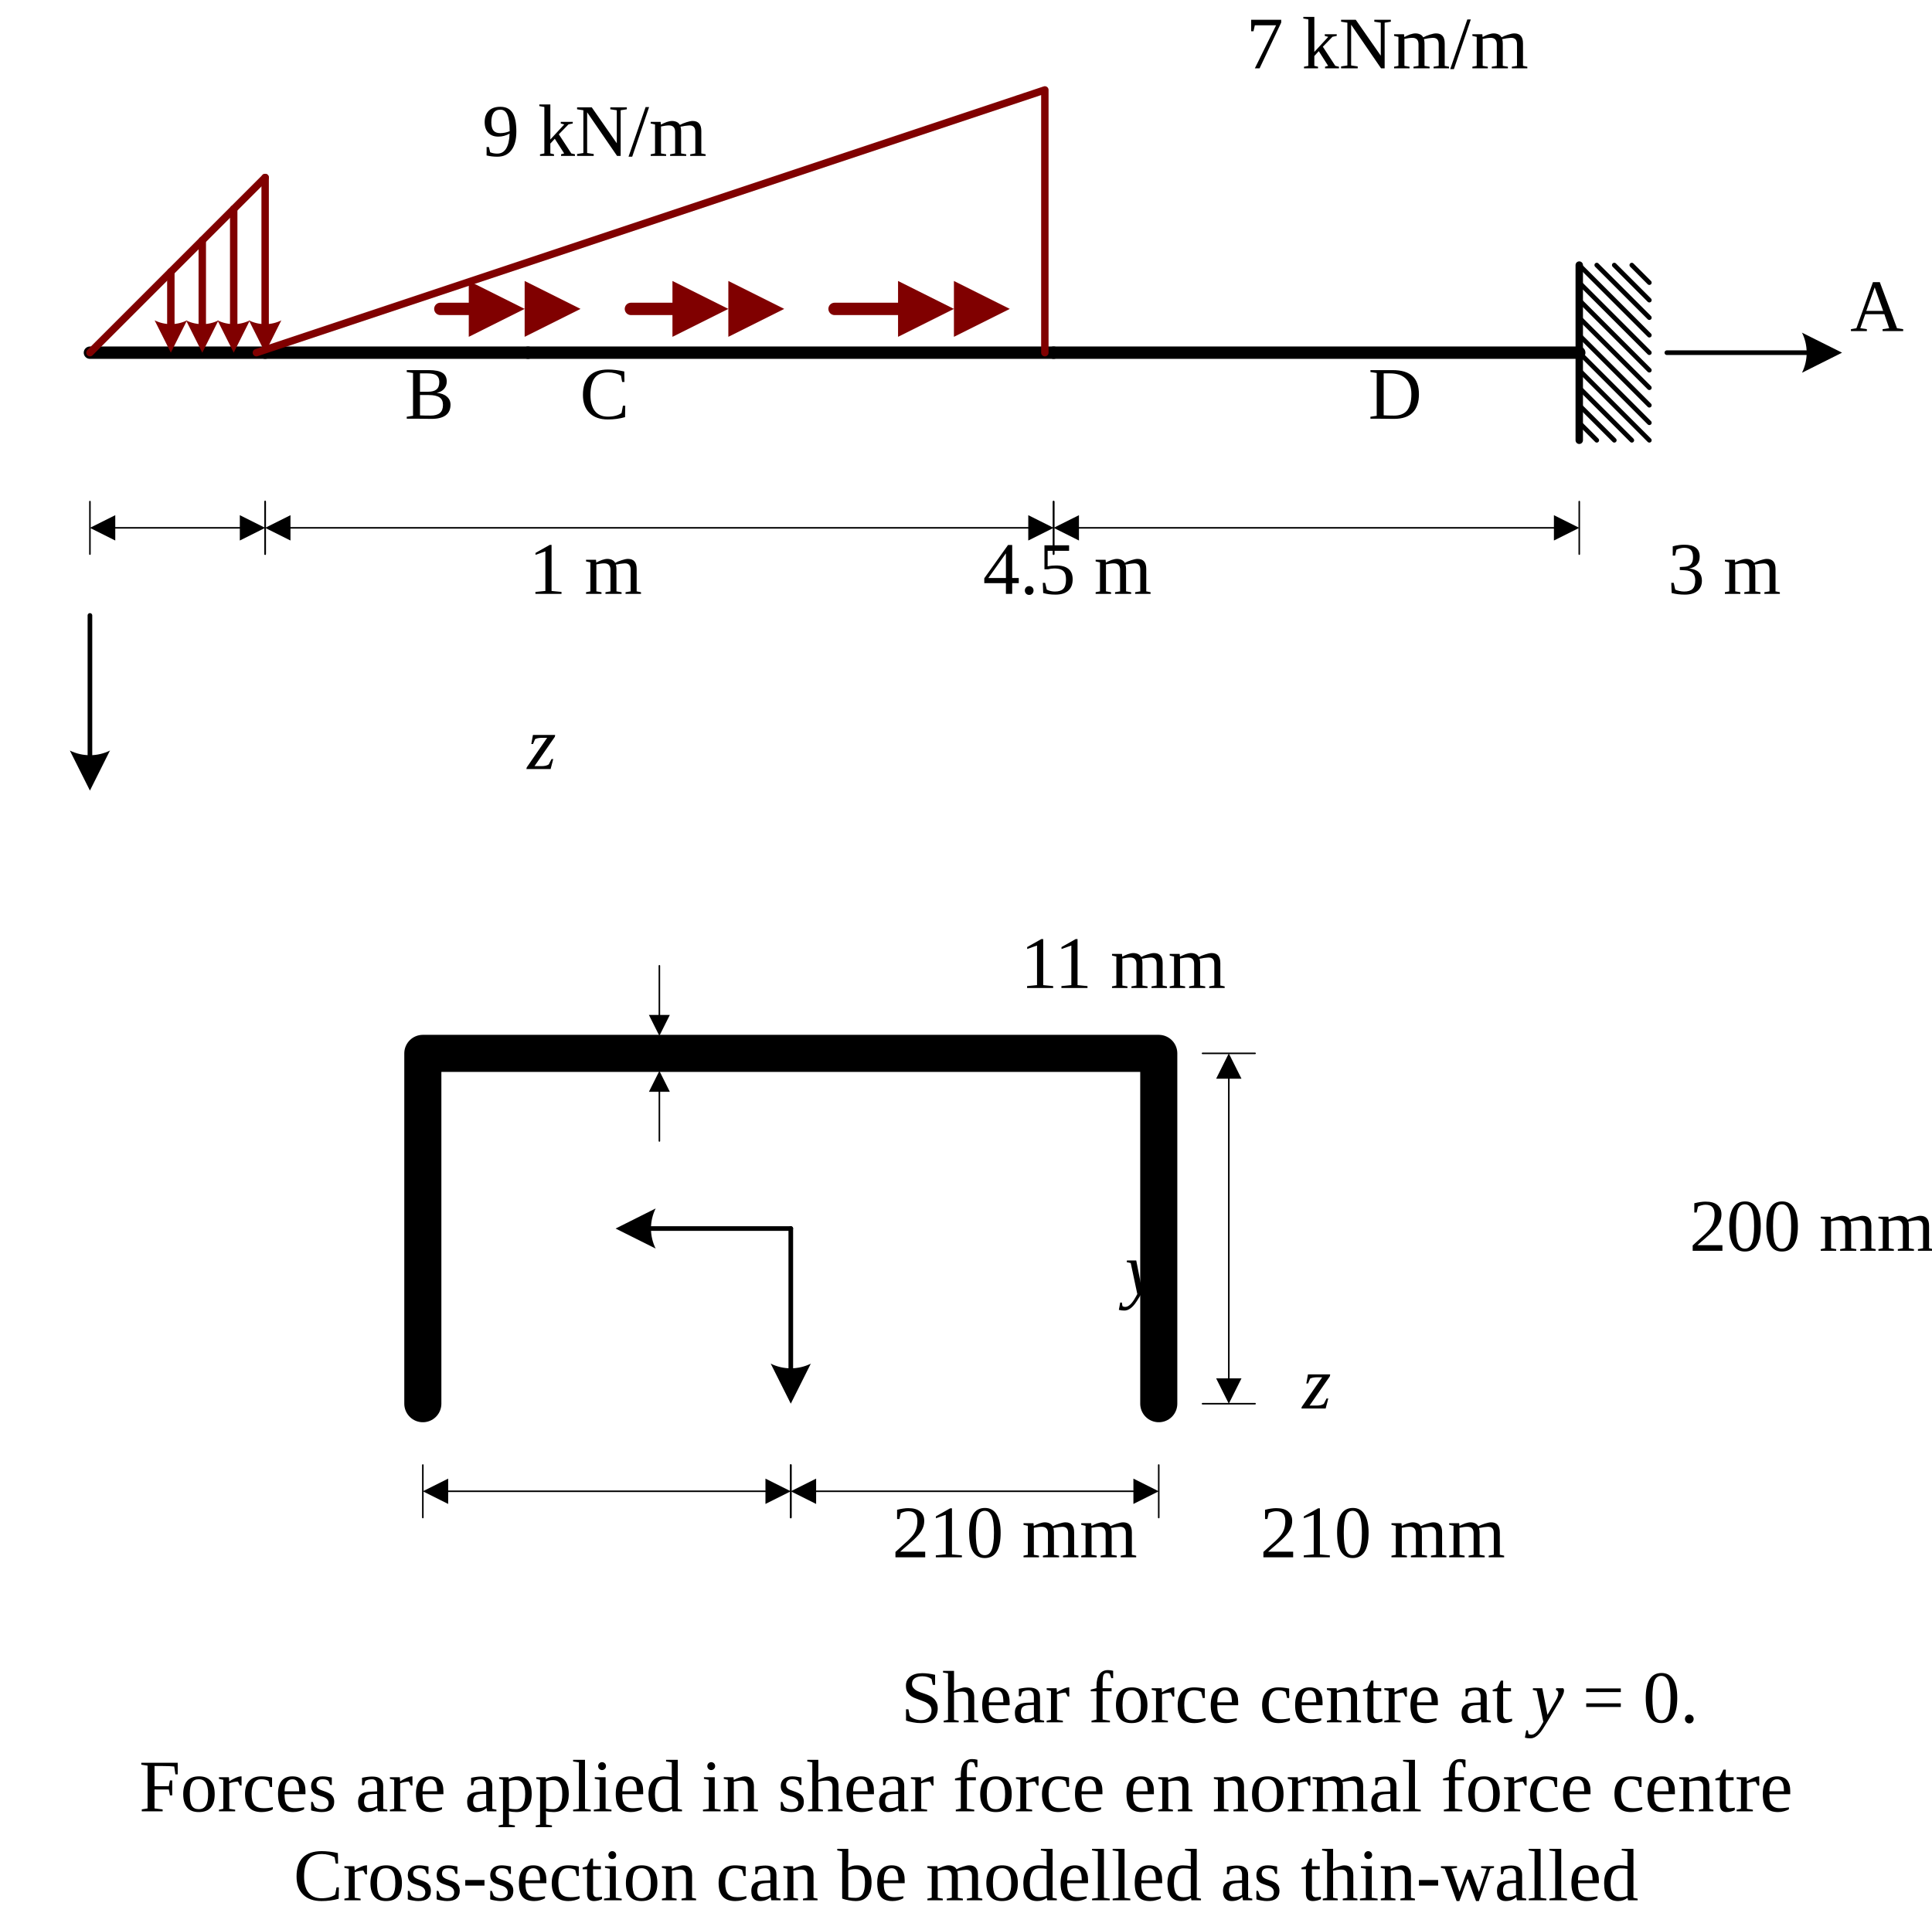
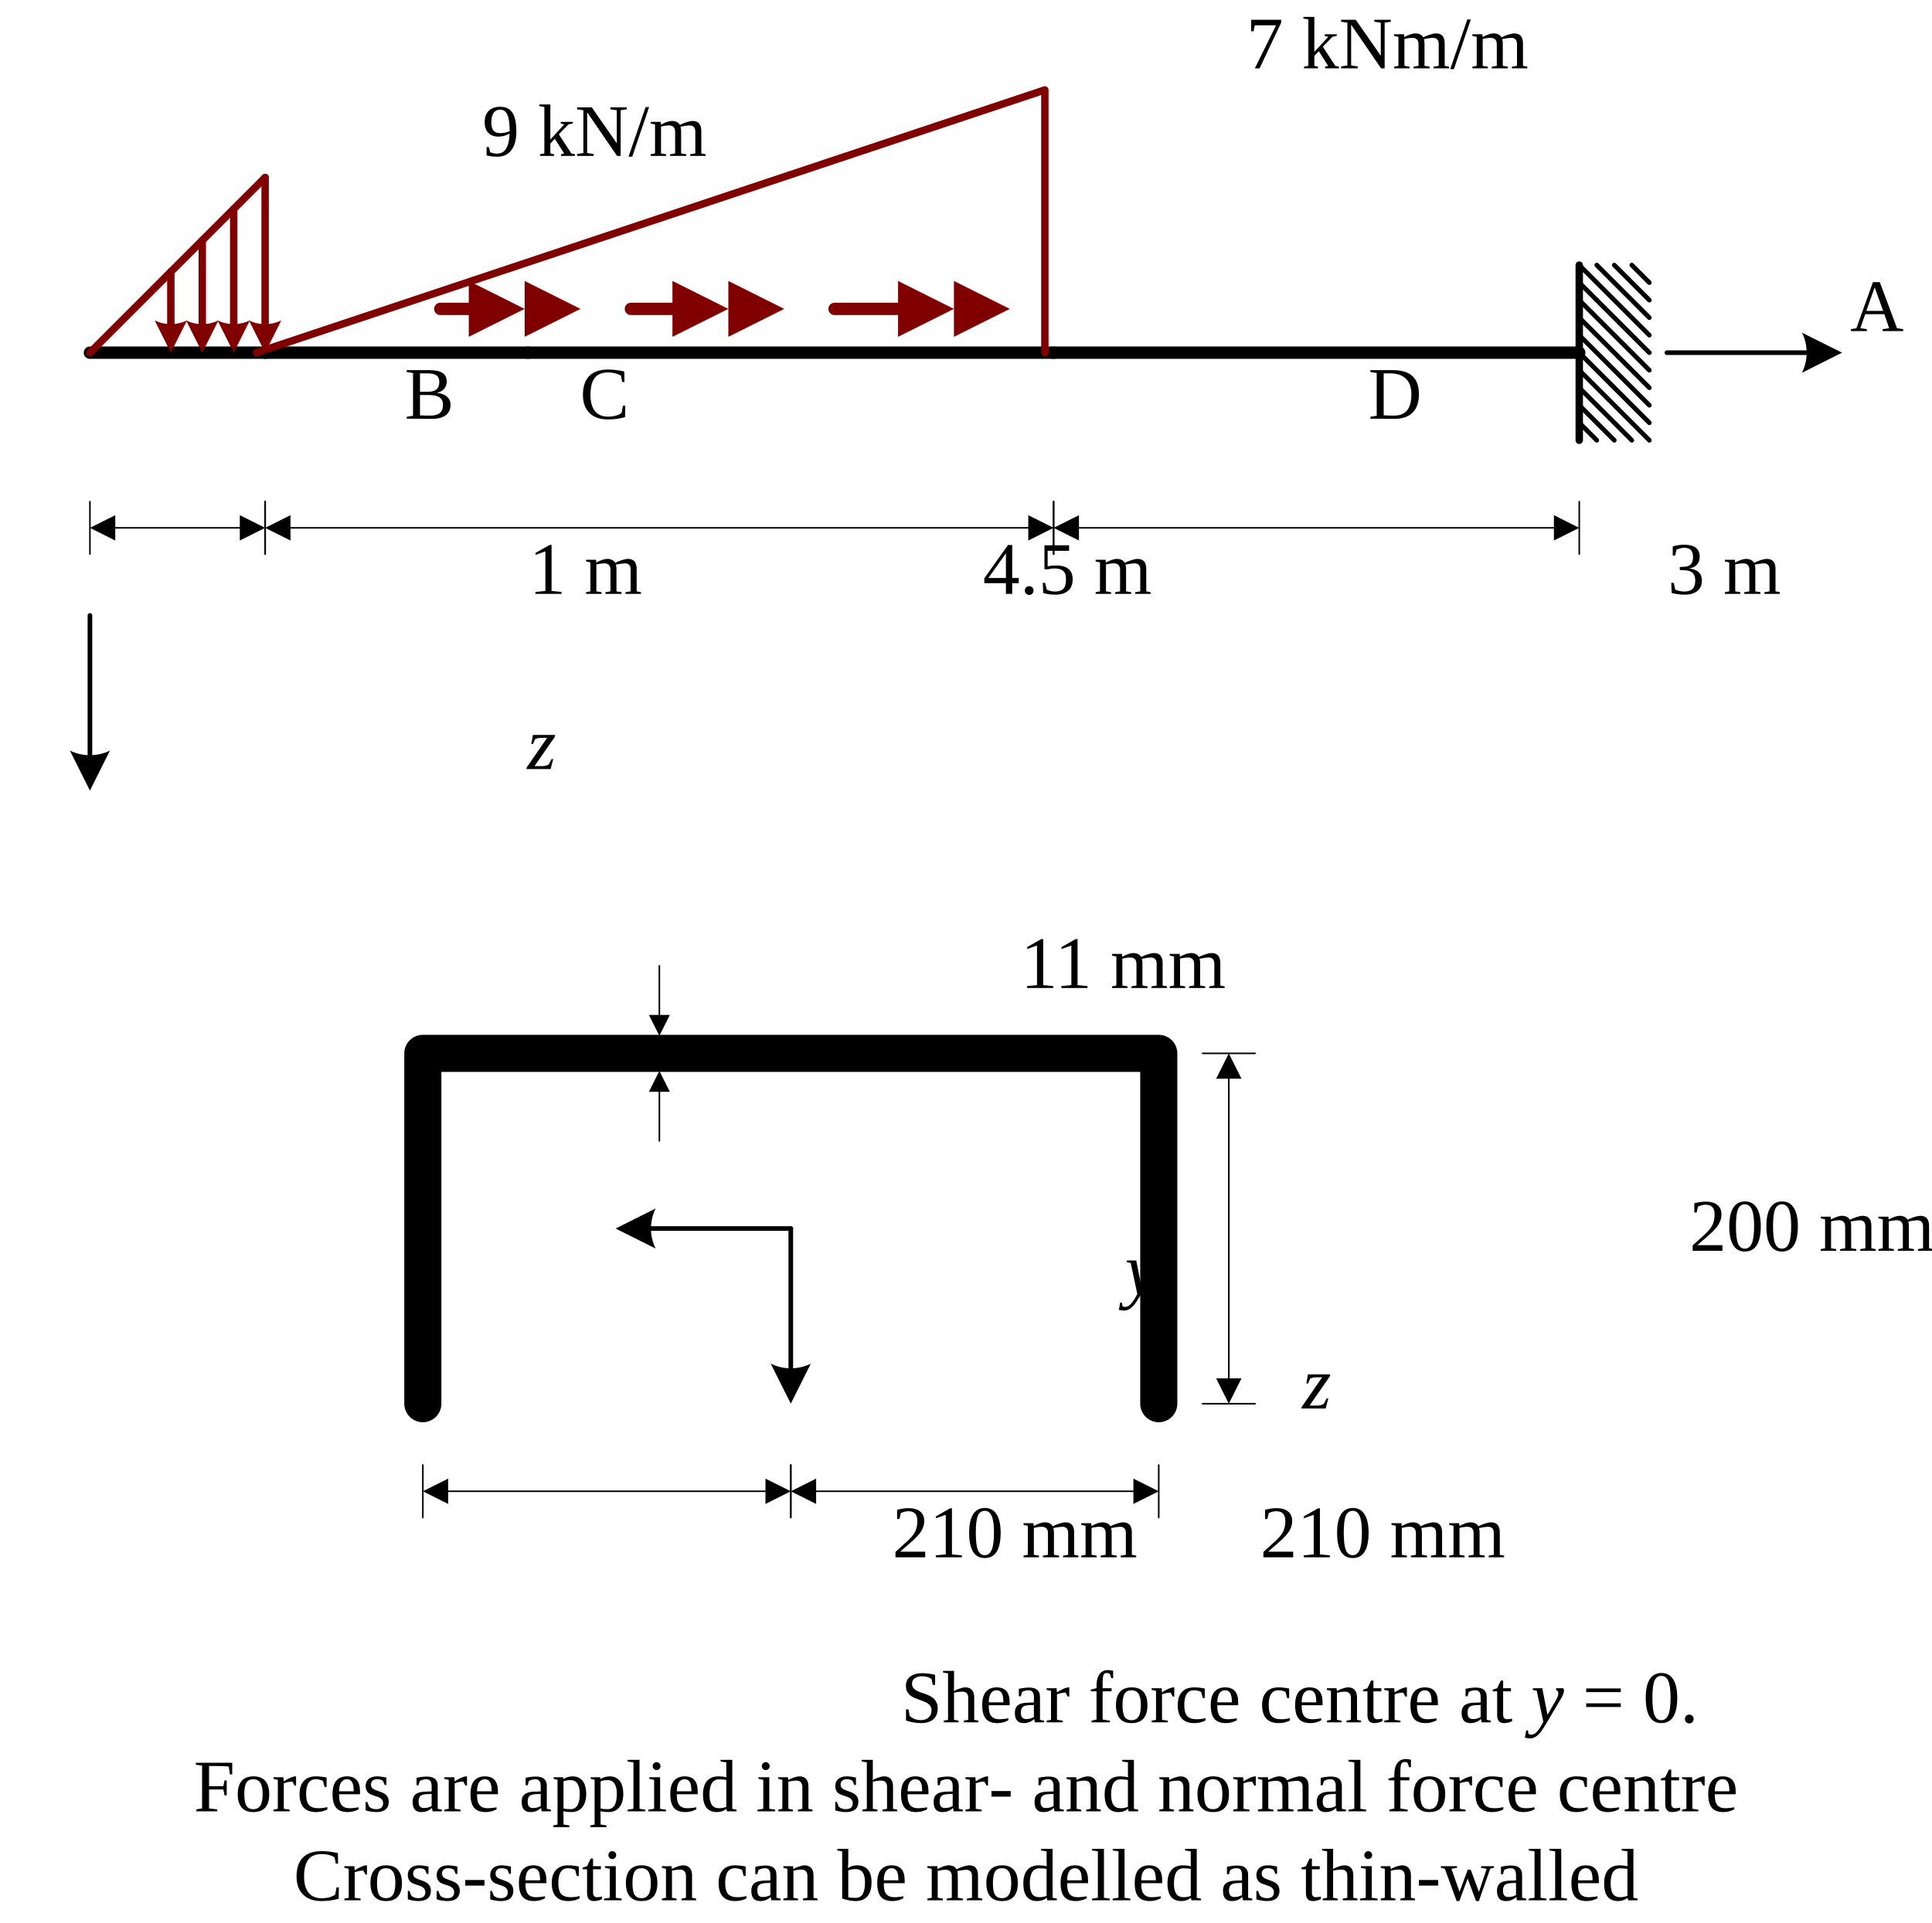
<svg xmlns="http://www.w3.org/2000/svg" xmlns:ns1="http://schemas.microsoft.com/visio/2003/SVGExtensions/" xmlns:xlink="http://www.w3.org/1999/xlink" width="4.341in" height="4.321in" viewBox="0 0 312.561 311.111" xml:space="preserve" color-interpolation-filters="sRGB" class="st23">
  <ns1:documentProperties ns1:langID="1043" ns1:metric="true" ns1:viewMarkup="false" />
  <style type="text/css">
	
		.st1 {stroke:#000000;stroke-linecap:round;stroke-linejoin:round;stroke-width:2}
		.st2 {stroke:#800000;stroke-linecap:round;stroke-linejoin:round;stroke-width:1.2}
		.st3 {marker-end:url(#mrkr5-19);stroke:#800000;stroke-linecap:round;stroke-linejoin:round;stroke-width:1.2}
		.st4 {fill:#800000;fill-opacity:1;stroke:#800000;stroke-opacity:1;stroke-width:0.455}
		.st5 {stroke:#000000;stroke-linecap:round;stroke-linejoin:round;stroke-width:1.2}
		.st6 {stroke:#000000;stroke-linecap:round;stroke-linejoin:round;stroke-width:0.75}
		.st7 {marker-end:url(#mrkr5-91);stroke:#000000;stroke-linecap:round;stroke-linejoin:round;stroke-width:0.75}
		.st8 {fill:#000000;fill-opacity:1;stroke:#000000;stroke-opacity:1;stroke-width:0.229}
		.st9 {fill:none;stroke:none;stroke-linecap:round;stroke-linejoin:round;stroke-width:0.75}
		.st10 {fill:#000000;font-family:Times New Roman;font-size:1em;font-style:italic}
		.st11 {stroke:#000000;stroke-linecap:round;stroke-linejoin:round;stroke-width:0.25}
		.st12 {marker-end:url(#mrkr4-120);marker-start:url(#mrkr4-118);stroke:#000000;stroke-linecap:round;stroke-linejoin:round;stroke-width:0.25}
		.st13 {fill:#000000;fill-opacity:1;stroke:#000000;stroke-opacity:1;stroke-width:0.122}
		.st14 {fill:#000000;font-family:Times New Roman;font-size:1em}
		.st15 {stroke:#000000;stroke-linecap:round;stroke-linejoin:round;stroke-width:6}
		.st16 {marker-start:url(#mrkr4-175);stroke:#000000;stroke-linecap:round;stroke-linejoin:round;stroke-width:0.25}
		.st17 {fill:#000000;fill-opacity:1;stroke:#000000;stroke-opacity:1;stroke-width:0.148}
		.st18 {fill:none;stroke:none;stroke-linecap:round;stroke-linejoin:round;stroke-width:0.24}
		.st19 {font-size:1em;font-style:italic}
		.st20 {font-size:1em}
		.st21 {marker-start:url(#mrkr39-262);stroke:#800000;stroke-linecap:round;stroke-linejoin:round;stroke-width:2}
		.st22 {fill:#800000;fill-opacity:1;stroke:#800000;stroke-opacity:1;stroke-width:0.442}
		.st23 {fill:none;fill-rule:evenodd;font-size:12px;overflow:visible;stroke-linecap:square;stroke-miterlimit:3}
	
	</style>
  <defs id="Markers">
    <g id="lend5">
      <path d="M 2 1 L 0 0 L 1.981 -0.993 C 1.672 -0.365 1.673 0.373 1.985 1 " style="stroke:none" />
    </g>
    <marker id="mrkr5-19" class="st4" ns1:arrowType="5" ns1:arrowSize="0" ns1:setback="3.85" refX="-3.85" orient="auto" markerUnits="strokeWidth" overflow="visible">
      <use xlink:href="#lend5" transform="scale(-2.2,-2.2) " />
    </marker>
    <marker id="mrkr5-91" class="st8" ns1:arrowType="5" ns1:arrowSize="2" ns1:setback="7.63" refX="-7.63" orient="auto" markerUnits="strokeWidth" overflow="visible">
      <use xlink:href="#lend5" transform="scale(-4.36,-4.36) " />
    </marker>
    <g id="lend4">
      <path d="M 2 1 L 0 0 L 2 -1 L 2 1 " style="stroke:none" />
    </g>
    <marker id="mrkr4-118" class="st13" ns1:arrowType="4" ns1:arrowSize="1" ns1:setback="14.96" refX="14.96" orient="auto" markerUnits="strokeWidth" overflow="visible">
      <use xlink:href="#lend4" transform="scale(8.2) " />
    </marker>
    <marker id="mrkr4-120" class="st13" ns1:arrowType="4" ns1:arrowSize="1" ns1:setback="16.4" refX="-16.4" orient="auto" markerUnits="strokeWidth" overflow="visible">
      <use xlink:href="#lend4" transform="scale(-8.2,-8.2) " />
    </marker>
    <marker id="mrkr4-175" class="st17" ns1:arrowType="4" ns1:arrowSize="0" ns1:setback="12.08" refX="12.08" orient="auto" markerUnits="strokeWidth" overflow="visible">
      <use xlink:href="#lend4" transform="scale(6.76) " />
    </marker>
    <g id="lend39">
      <path d="M 0 0 L 2 -1 L 2 1 L 0 0 M 2 0 L 4 -1 L 4 1 L 2 0 " style="stroke:none" />
    </g>
    <marker id="mrkr39-262" class="st22" ns1:arrowType="39" ns1:arrowSize="2" ns1:setback="8.86" refX="8.86" orient="auto" markerUnits="strokeWidth" overflow="visible">
      <use xlink:href="#lend39" transform="scale(2.26) " />
    </marker>
  </defs>
  <g ns1:mID="0" ns1:index="1" ns1:groupContext="foregroundPage">
    <ns1:pageProperties ns1:drawingScale="0.0393701" ns1:pageScale="0.0393701" ns1:drawingUnits="24" ns1:shadowOffsetX="8.50394" ns1:shadowOffsetY="-8.50394" />
    <g id="shape1-1" ns1:mID="1" ns1:groupContext="shape" transform="translate(14.5482,-254.043)">
      <path d="M0 311.11 L28.35 311.11" class="st1" />
    </g>
    <g id="shape2-4" ns1:mID="2" ns1:groupContext="shape" transform="translate(42.8947,-254.043)">
      <path d="M0 311.11 L42.52 311.11" class="st1" />
    </g>
    <g id="shape3-7" ns1:mID="3" ns1:groupContext="shape" transform="translate(85.4144,-254.043)">
      <path d="M0 311.11 L85.04 311.11" class="st1" />
    </g>
    <g id="group4-10" transform="translate(14.5482,-254.043)" ns1:mID="4" ns1:groupContext="group">
      <g id="shape5-11" ns1:mID="5" ns1:groupContext="shape" transform="translate(-219.988,91.1222) rotate(-45)">
        <path d="M0 311.11 L40.09 311.11" class="st2" />
      </g>
      <g id="shape6-14" ns1:mID="6" ns1:groupContext="shape" transform="translate(329.287,292.935) rotate(90)">
        <path d="M0 311.11 L13.56 311.11" class="st3" />
      </g>
      <g id="shape7-20" ns1:mID="7" ns1:groupContext="shape" transform="translate(339.457,282.764) rotate(90)">
        <path d="M0 311.11 L23.73 311.11" class="st3" />
      </g>
      <g id="shape8-25" ns1:mID="8" ns1:groupContext="shape" transform="translate(334.372,287.849) rotate(90)">
        <path d="M0 311.11 L18.64 311.11" class="st3" />
      </g>
      <g id="shape9-30" ns1:mID="9" ns1:groupContext="shape" transform="translate(324.202,298.02) rotate(90)">
        <path d="M0 311.11 L8.47 311.11" class="st3" />
      </g>
    </g>
    <g id="shape18-35" ns1:mID="18" ns1:groupContext="shape" transform="translate(170.454,-254.043)">
      <path d="M0 311.11 L85.04 311.11" class="st1" />
    </g>
    <g id="shape12-38" ns1:mID="12" ns1:groupContext="shape" transform="translate(41.4774,-254.043)">
      <path d="M0 311.11 L127.56 268.59 L127.56 311.11" class="st2" />
    </g>
    <g id="group21-41" transform="translate(266.832,354.005) rotate(180)" ns1:mID="21" ns1:groupContext="group">
      <g id="shape22-42" ns1:mID="22" ns1:groupContext="shape" transform="translate(322.449,282.764) rotate(90)">
        <path d="M0 311.11 L28.35 311.11" class="st5" />
      </g>
      <g id="shape23-45" ns1:mID="23" ns1:groupContext="shape" transform="translate(228.492,62.7757) rotate(45)">
        <path d="M0 311.11 L4.01 311.11" class="st6" />
      </g>
      <g id="shape24-48" ns1:mID="24" ns1:groupContext="shape" transform="translate(225.658,62.7757) rotate(45)">
        <path d="M0 311.11 L8.02 311.11" class="st6" />
      </g>
      <g id="shape25-51" ns1:mID="25" ns1:groupContext="shape" transform="translate(222.823,62.7757) rotate(45)">
        <path d="M0 311.11 L12.03 311.11" class="st6" />
      </g>
      <g id="shape26-54" ns1:mID="26" ns1:groupContext="shape" transform="translate(219.988,62.7757) rotate(45)">
        <path d="M0 311.11 L16.04 311.11" class="st6" />
      </g>
      <g id="shape27-57" ns1:mID="27" ns1:groupContext="shape" transform="translate(219.988,65.6104) rotate(45)">
        <path d="M0 311.11 L16.04 311.11" class="st6" />
      </g>
      <g id="shape28-60" ns1:mID="28" ns1:groupContext="shape" transform="translate(219.988,68.445) rotate(45)">
        <path d="M0 311.11 L16.04 311.11" class="st6" />
      </g>
      <g id="shape29-63" ns1:mID="29" ns1:groupContext="shape" transform="translate(219.988,71.2797) rotate(45)">
        <path d="M0 311.11 L16.04 311.11" class="st6" />
      </g>
      <g id="shape30-66" ns1:mID="30" ns1:groupContext="shape" transform="translate(219.988,74.1143) rotate(45)">
        <path d="M0 311.11 L16.04 311.11" class="st6" />
      </g>
      <g id="shape31-69" ns1:mID="31" ns1:groupContext="shape" transform="translate(219.988,76.949) rotate(45)">
        <path d="M0 311.11 L16.04 311.11" class="st6" />
      </g>
      <g id="shape32-72" ns1:mID="32" ns1:groupContext="shape" transform="translate(219.988,79.7836) rotate(45)">
        <path d="M0 311.11 L16.04 311.11" class="st6" />
      </g>
      <g id="shape33-75" ns1:mID="33" ns1:groupContext="shape" transform="translate(219.988,82.6183) rotate(45)">
        <path d="M0 311.11 L12.03 311.11" class="st6" />
      </g>
      <g id="shape34-78" ns1:mID="34" ns1:groupContext="shape" transform="translate(219.988,85.4529) rotate(45)">
        <path d="M0 311.11 L8.02 311.11" class="st6" />
      </g>
      <g id="shape35-81" ns1:mID="35" ns1:groupContext="shape" transform="translate(219.988,88.2876) rotate(45)">
        <path d="M0 311.11 L4.01 311.11" class="st6" />
      </g>
    </g>
    <g id="group36-84" transform="translate(14.5482,-183.177)" ns1:mID="36" ns1:groupContext="group">
      <g id="shape37-85" ns1:mID="37" ns1:groupContext="shape" transform="translate(311.111,282.764) rotate(90)">
        <path d="M0 311.11 L22.62 311.11" class="st7" />
      </g>
      <g id="shape38-92" ns1:mID="38" ns1:groupContext="shape">
        <ns1:textBlock ns1:margins="rect(4,4,4,4)" ns1:tabSpace="42.5197" />
        <ns1:textRect cx="7.087" cy="304.024" width="14.18" height="14.173" />
        <rect x="0" y="296.937" width="14.173" height="14.173" class="st9" />
        <text x="4.75" y="307.62" class="st10" ns1:langID="1043">
          <ns1:paragraph ns1:horizAlign="1" />
          <ns1:tabList />z</text>
      </g>
    </g>
    <g id="group39-95" transform="translate(269.666,-239.87)" ns1:mID="39" ns1:groupContext="group">
      <g id="shape40-96" ns1:mID="40" ns1:groupContext="shape" transform="translate(-3.53797E-12,-14.1732)">
        <path d="M0 311.11 L22.62 311.11" class="st7" />
      </g>
      <g id="shape41-101" ns1:mID="41" ns1:groupContext="shape" transform="translate(14.1732,0)">
        <ns1:textBlock ns1:margins="rect(4,4,4,4)" ns1:tabSpace="42.5197" />
        <ns1:textRect cx="7.087" cy="304.024" width="14.18" height="14.173" />
        <rect x="0" y="296.937" width="14.173" height="14.173" class="st9" />
        <text x="4.42" y="307.62" class="st10" ns1:langID="1043">
          <ns1:paragraph ns1:horizAlign="1" />
          <ns1:tabList />x</text>
      </g>
    </g>
    <g id="group42-104" transform="translate(170.454,-211.523)" ns1:mID="42" ns1:groupContext="group">
      <g id="group43-105" transform="translate(0,-9.92126)" ns1:mID="43" ns1:groupContext="group">
        <g id="shape44-106" ns1:mID="44" ns1:groupContext="shape" transform="translate(311.111,302.607) rotate(90)">
          <path d="M0 311.11 L8.5 311.11" class="st11" />
        </g>
        <g id="shape45-109" ns1:mID="45" ns1:groupContext="shape" transform="translate(396.15,302.607) rotate(90)">
          <path d="M0 311.11 L8.5 311.11" class="st11" />
        </g>
        <g id="shape46-112" ns1:mID="46" ns1:groupContext="shape" transform="translate(0,-4.25197)">
          <path d="M3.74 311.11 L4.1 311.11 L80.94 311.11" class="st12" />
        </g>
      </g>
      <g id="shape47-121" ns1:mID="47" ns1:groupContext="shape">
        <ns1:textBlock ns1:margins="rect(4,4,4,4)" ns1:tabSpace="42.5197" />
        <ns1:textRect cx="42.52" cy="304.024" width="85.04" height="14.173" />
        <rect x="0" y="296.937" width="85.039" height="14.173" class="st9" />
        <text x="33.35" y="307.62" class="st14" ns1:langID="1043">
          <ns1:paragraph ns1:horizAlign="1" />
          <ns1:tabList />3 m</text>
      </g>
    </g>
    <g id="group48-124" transform="translate(42.8947,-211.523)" ns1:mID="48" ns1:groupContext="group">
      <g id="group49-125" transform="translate(0,-9.92126)" ns1:mID="49" ns1:groupContext="group">
        <g id="shape50-126" ns1:mID="50" ns1:groupContext="shape" transform="translate(311.111,302.607) rotate(90)">
          <path d="M0 311.11 L8.5 311.11" class="st11" />
        </g>
        <g id="shape51-129" ns1:mID="51" ns1:groupContext="shape" transform="translate(438.67,302.607) rotate(90)">
          <path d="M0 311.11 L8.5 311.11" class="st11" />
        </g>
        <g id="shape52-132" ns1:mID="52" ns1:groupContext="shape" transform="translate(0,-4.25197)">
          <path d="M3.74 311.11 L4.1 311.11 L123.46 311.11" class="st12" />
        </g>
      </g>
      <g id="shape53-139" ns1:mID="53" ns1:groupContext="shape">
        <ns1:textBlock ns1:margins="rect(4,4,4,4)" ns1:tabSpace="42.5197" />
        <ns1:textRect cx="63.779" cy="304.024" width="127.56" height="14.173" />
        <rect x="0" y="296.937" width="127.559" height="14.173" class="st9" />
        <text x="50.11" y="307.62" class="st14" ns1:langID="1043">
          <ns1:paragraph ns1:horizAlign="1" />
          <ns1:tabList />4.5 m</text>
      </g>
    </g>
    <g id="group54-142" transform="translate(14.5482,-211.523)" ns1:mID="54" ns1:groupContext="group">
      <g id="group55-143" transform="translate(0,-9.92126)" ns1:mID="55" ns1:groupContext="group">
        <g id="shape56-144" ns1:mID="56" ns1:groupContext="shape" transform="translate(311.111,302.607) rotate(90)">
          <path d="M0 311.11 L8.5 311.11" class="st11" />
        </g>
        <g id="shape57-147" ns1:mID="57" ns1:groupContext="shape" transform="translate(339.457,302.607) rotate(90)">
          <path d="M0 311.11 L8.5 311.11" class="st11" />
        </g>
        <g id="shape58-150" ns1:mID="58" ns1:groupContext="shape" transform="translate(0,-4.25197)">
          <path d="M3.74 311.11 L4.1 311.11 L24.25 311.11" class="st12" />
        </g>
      </g>
      <g id="shape59-157" ns1:mID="59" ns1:groupContext="shape">
        <ns1:textBlock ns1:margins="rect(4,4,4,4)" ns1:tabSpace="42.5197" />
        <ns1:textRect cx="14.173" cy="304.024" width="28.35" height="14.173" />
        <rect x="0" y="296.937" width="28.346" height="14.173" class="st9" />
        <text x="5.01" y="307.62" class="st14" ns1:langID="1043">
          <ns1:paragraph ns1:horizAlign="1" />
          <ns1:tabList />1 m</text>
      </g>
    </g>
    <g id="shape61-160" ns1:mID="61" ns1:groupContext="shape" transform="translate(13.8396,-282.389)">
      <ns1:textBlock ns1:margins="rect(4,4,4,4)" ns1:tabSpace="42.5197" />
      <ns1:textRect cx="28.346" cy="304.024" width="56.7" height="14.173" />
      <rect x="0" y="296.937" width="56.693" height="14.173" class="st9" />
      <text x="10.18" y="307.62" class="st14" ns1:langID="1043">
        <ns1:paragraph ns1:horizAlign="1" />
        <ns1:tabList />9 kN/m</text>
    </g>
    <g id="shape62-163" ns1:mID="62" ns1:groupContext="shape" transform="translate(142.107,-296.562)">
      <ns1:textBlock ns1:margins="rect(4,4,4,4)" ns1:tabSpace="42.5197" />
      <ns1:textRect cx="28.346" cy="304.024" width="56.7" height="14.173" />
      <rect x="0" y="296.937" width="56.693" height="14.173" class="st9" />
      <text x="5.51" y="307.62" class="st14" ns1:langID="1043">
        <ns1:paragraph ns1:horizAlign="1" />
        <ns1:tabList />7 kNm/m</text>
    </g>
    <g id="shape63-166" ns1:mID="63" ns1:groupContext="shape" transform="translate(68.4065,-83.964)">
      <path d="M0 311.11 L0 254.42 L119.06 254.42 L119.06 311.11" class="st15" />
    </g>
    <g id="group64-169" transform="translate(106.674,-126.484)" ns1:mID="64" ns1:groupContext="group">
      <g id="shape65-170" ns1:mID="65" ns1:groupContext="shape" transform="translate(-311.111,294.103) rotate(-90)">
        <path d="M3.02 311.11 L3.38 311.11 L11.34 311.11" class="st16" />
      </g>
      <g id="shape66-176" ns1:mID="66" ns1:groupContext="shape" transform="translate(311.111,299.772) rotate(90)">
        <path d="M3.02 311.11 L3.38 311.11 L11.34 311.11" class="st16" />
      </g>
    </g>
    <g id="group67-181" transform="translate(68.4065,-55.6175)" ns1:mID="67" ns1:groupContext="group">
      <g id="group68-182" transform="translate(0,-9.92126)" ns1:mID="68" ns1:groupContext="group">
        <g id="shape69-183" ns1:mID="69" ns1:groupContext="shape" transform="translate(311.111,302.607) rotate(90)">
          <path d="M0 311.11 L8.5 311.11" class="st11" />
        </g>
        <g id="shape70-186" ns1:mID="70" ns1:groupContext="shape" transform="translate(370.638,302.607) rotate(90)">
          <path d="M0 311.11 L8.5 311.11" class="st11" />
        </g>
        <g id="shape71-189" ns1:mID="71" ns1:groupContext="shape" transform="translate(0,-4.25197)">
          <path d="M3.74 311.11 L4.1 311.11 L55.43 311.11" class="st12" />
        </g>
      </g>
      <g id="shape72-196" ns1:mID="72" ns1:groupContext="shape">
        <ns1:textBlock ns1:margins="rect(4,4,4,4)" ns1:tabSpace="42.5197" />
        <ns1:textRect cx="29.764" cy="304.024" width="59.53" height="14.173" />
        <rect x="0" y="296.937" width="59.528" height="14.173" class="st9" />
        <text x="9.93" y="307.62" class="st14" ns1:langID="1043">
          <ns1:paragraph ns1:horizAlign="1" />
          <ns1:tabList />210 mm</text>
      </g>
    </g>
    <g id="group73-199" transform="translate(194.548,-83.964)" ns1:mID="73" ns1:groupContext="group">
      <g id="group74-200" transform="translate(-302.607,311.111) rotate(-90)" ns1:mID="74" ns1:groupContext="group">
        <g id="shape75-201" ns1:mID="75" ns1:groupContext="shape" transform="translate(311.111,302.607) rotate(90)">
          <path d="M0 311.11 L8.5 311.11" class="st11" />
        </g>
        <g id="shape76-204" ns1:mID="76" ns1:groupContext="shape" transform="translate(367.804,302.607) rotate(90)">
          <path d="M0 311.11 L8.5 311.11" class="st11" />
        </g>
        <g id="shape77-207" ns1:mID="77" ns1:groupContext="shape" transform="translate(0,-4.25197)">
          <path d="M3.74 311.11 L4.1 311.11 L52.59 311.11" class="st12" />
        </g>
      </g>
      <g id="shape78-214" ns1:mID="78" ns1:groupContext="shape" transform="translate(4.25197,-22.6772)">
        <ns1:textBlock ns1:margins="rect(4,4,4,4)" ns1:tabSpace="42.5197" />
        <ns1:textRect cx="28.346" cy="305.441" width="56.7" height="11.339" />
        <rect x="0" y="299.772" width="56.693" height="11.339" class="st9" />
        <text x="8.51" y="309.04" class="st14" ns1:langID="1043">
          <ns1:paragraph ns1:horizAlign="1" />
          <ns1:tabList />200 mm</text>
      </g>
    </g>
    <g id="shape79-217" ns1:mID="79" ns1:groupContext="shape" transform="translate(99.5876,-149.161)">
      <ns1:textBlock ns1:margins="rect(4,4,4,4)" ns1:tabSpace="42.5197" />
      <ns1:textRect cx="28.346" cy="305.441" width="56.7" height="11.339" />
      <rect x="0" y="299.772" width="56.693" height="11.339" class="st9" />
      <text x="11.51" y="309.04" class="st14" ns1:langID="1043">
        <ns1:paragraph ns1:horizAlign="1" />
        <ns1:tabList />11 mm</text>
    </g>
    <g id="shape80-220" ns1:mID="80" ns1:groupContext="shape" transform="translate(241.32,-254.043)">
      <ns1:textBlock ns1:margins="rect(4,4,4,4)" ns1:tabSpace="42.5197" />
      <ns1:textRect cx="7.087" cy="304.024" width="14.18" height="14.173" />
      <rect x="0" y="296.937" width="14.173" height="14.173" class="st18" />
      <text x="4" y="307.62" class="st14" ns1:langID="1043">
        <ns1:paragraph ns1:horizAlign="1" />
        <ns1:tabList />A</text>
    </g>
    <g id="shape81-223" ns1:mID="81" ns1:groupContext="shape" transform="translate(7.46161,-239.87)">
      <ns1:textBlock ns1:margins="rect(4,4,4,4)" ns1:tabSpace="42.5197" />
      <ns1:textRect cx="7.087" cy="304.024" width="14.18" height="14.173" />
      <rect x="0" y="296.937" width="14.173" height="14.173" class="st18" />
      <text x="4" y="307.62" class="st14" ns1:langID="1043">
        <ns1:paragraph ns1:horizAlign="1" />
        <ns1:tabList />B</text>
    </g>
    <g id="shape82-226" ns1:mID="82" ns1:groupContext="shape" transform="translate(35.8081,-239.87)">
      <ns1:textBlock ns1:margins="rect(4,4,4,4)" ns1:tabSpace="42.5197" />
      <ns1:textRect cx="7.087" cy="304.024" width="14.18" height="14.173" />
      <rect x="0" y="296.937" width="14.173" height="14.173" class="st18" />
      <text x="4" y="307.62" class="st14" ns1:langID="1043">
        <ns1:paragraph ns1:horizAlign="1" />
        <ns1:tabList />C</text>
    </g>
    <g id="shape83-229" ns1:mID="83" ns1:groupContext="shape" transform="translate(163.367,-239.87)">
      <ns1:textBlock ns1:margins="rect(4,4,4,4)" ns1:tabSpace="42.5197" />
      <ns1:textRect cx="7.087" cy="304.024" width="14.18" height="14.173" />
      <rect x="0" y="296.937" width="14.173" height="14.173" class="st18" />
      <text x="4" y="307.62" class="st14" ns1:langID="1043">
        <ns1:paragraph ns1:horizAlign="1" />
        <ns1:tabList />D</text>
    </g>
    <g id="shape84-232" ns1:mID="84" ns1:groupContext="shape" transform="translate(0.375,-15.9325)">
      <ns1:textBlock ns1:margins="rect(4,4,4,4)" ns1:tabSpace="42.5197" />
      <ns1:textRect cx="155.906" cy="305.441" width="311.82" height="11.339" />
      <rect x="0" y="299.772" width="311.811" height="11.339" class="st9" />
      <text x="91.39" y="294.64" class="st14" ns1:langID="1043">
        <ns1:paragraph ns1:horizAlign="1" />
        <ns1:tabList />Shear force centre at <tspan class="st19">y </tspan>= 0.<ns1:newlineChar />
-         <tspan x="22.14" dy="1.2em" class="st20">Forces are applied in shear force en normal force centre<ns1:newlineChar />
-         </tspan>
+         <tspan x="30.96" dy="1.2em" class="st20">Forces are applied in shear</tspan>- and normal force centre<ns1:newlineChar />
        <tspan x="47.1" dy="1.2em" class="st20">Cross</tspan>-section can be modelled as thin-walled</text>
    </g>
    <g id="group85-238" transform="translate(99.5876,-83.964)" ns1:mID="85" ns1:groupContext="group">
      <g id="group86-239" transform="translate(28.3465,-1.7053E-13)" ns1:mID="86" ns1:groupContext="group">
        <g id="shape87-240" ns1:mID="87" ns1:groupContext="shape" transform="translate(311.111,282.764) rotate(90)">
          <path d="M0 311.11 L22.62 311.11" class="st7" />
        </g>
        <g id="shape88-245" ns1:mID="88" ns1:groupContext="shape">
          <ns1:textBlock ns1:margins="rect(4,4,4,4)" ns1:tabSpace="42.5197" />
          <ns1:textRect cx="7.087" cy="308.276" width="14.18" height="5.669" />
          <rect x="0" y="305.441" width="14.173" height="5.669" class="st9" />
          <text x="4.75" y="311.88" class="st10" ns1:langID="1043">
            <ns1:paragraph ns1:horizAlign="1" />
            <ns1:tabList />z</text>
        </g>
      </g>
      <g id="group89-248" transform="translate(311.111,282.764) rotate(90)" ns1:mID="89" ns1:groupContext="group">
        <g id="shape90-249" ns1:mID="90" ns1:groupContext="shape" transform="translate(311.111,282.764) rotate(90)">
          <path d="M0 311.11 L22.62 311.11" class="st7" />
        </g>
        <g id="shape91-254" ns1:mID="91" ns1:groupContext="shape" transform="translate(-296.937,311.111) rotate(-90)">
          <ns1:textBlock ns1:margins="rect(4,4,4,4)" ns1:tabSpace="42.5197" />
          <ns1:textRect cx="7.087" cy="304.024" width="14.18" height="14.173" />
          <rect x="0" y="296.937" width="14.173" height="14.173" class="st9" />
          <text x="4.42" y="307.62" class="st10" ns1:langID="1043">
            <ns1:paragraph ns1:horizAlign="1" />
            <ns1:tabList />y</text>
        </g>
      </g>
    </g>
    <g id="shape98-257" ns1:mID="98" ns1:groupContext="shape" transform="translate(163.367,361.092) rotate(180)">
      <path d="M17.72 311.11 L18.08 311.11 L28.35 311.11" class="st21" />
    </g>
    <g id="shape99-263" ns1:mID="99" ns1:groupContext="shape" transform="translate(93.9183,361.092) rotate(180)">
      <path d="M17.72 311.11 L18.08 311.11 L22.68 311.11" class="st21" />
    </g>
    <g id="shape100-268" ns1:mID="100" ns1:groupContext="shape" transform="translate(126.871,361.092) rotate(180)">
      <path d="M17.72 311.11 L18.08 311.11 L24.8 311.11" class="st21" />
    </g>
    <g id="group101-273" transform="translate(127.934,-55.6175)" ns1:mID="101" ns1:groupContext="group">
      <g id="group102-274" transform="translate(0,-9.92126)" ns1:mID="102" ns1:groupContext="group">
        <g id="shape103-275" ns1:mID="103" ns1:groupContext="shape" transform="translate(311.111,302.607) rotate(90)">
          <path d="M0 311.11 L8.5 311.11" class="st11" />
        </g>
        <g id="shape104-278" ns1:mID="104" ns1:groupContext="shape" transform="translate(370.638,302.607) rotate(90)">
          <path d="M0 311.11 L8.5 311.11" class="st11" />
        </g>
        <g id="shape105-281" ns1:mID="105" ns1:groupContext="shape" transform="translate(0,-4.25197)">
          <path d="M3.74 311.11 L4.1 311.11 L55.43 311.11" class="st12" />
        </g>
      </g>
      <g id="shape106-288" ns1:mID="106" ns1:groupContext="shape">
        <ns1:textBlock ns1:margins="rect(4,4,4,4)" ns1:tabSpace="42.5197" />
        <ns1:textRect cx="29.764" cy="304.024" width="59.53" height="14.173" />
        <rect x="0" y="296.937" width="59.528" height="14.173" class="st9" />
        <text x="9.93" y="307.62" class="st14" ns1:langID="1043">
          <ns1:paragraph ns1:horizAlign="1" />
          <ns1:tabList />210 mm</text>
      </g>
    </g>
  </g>
</svg>
